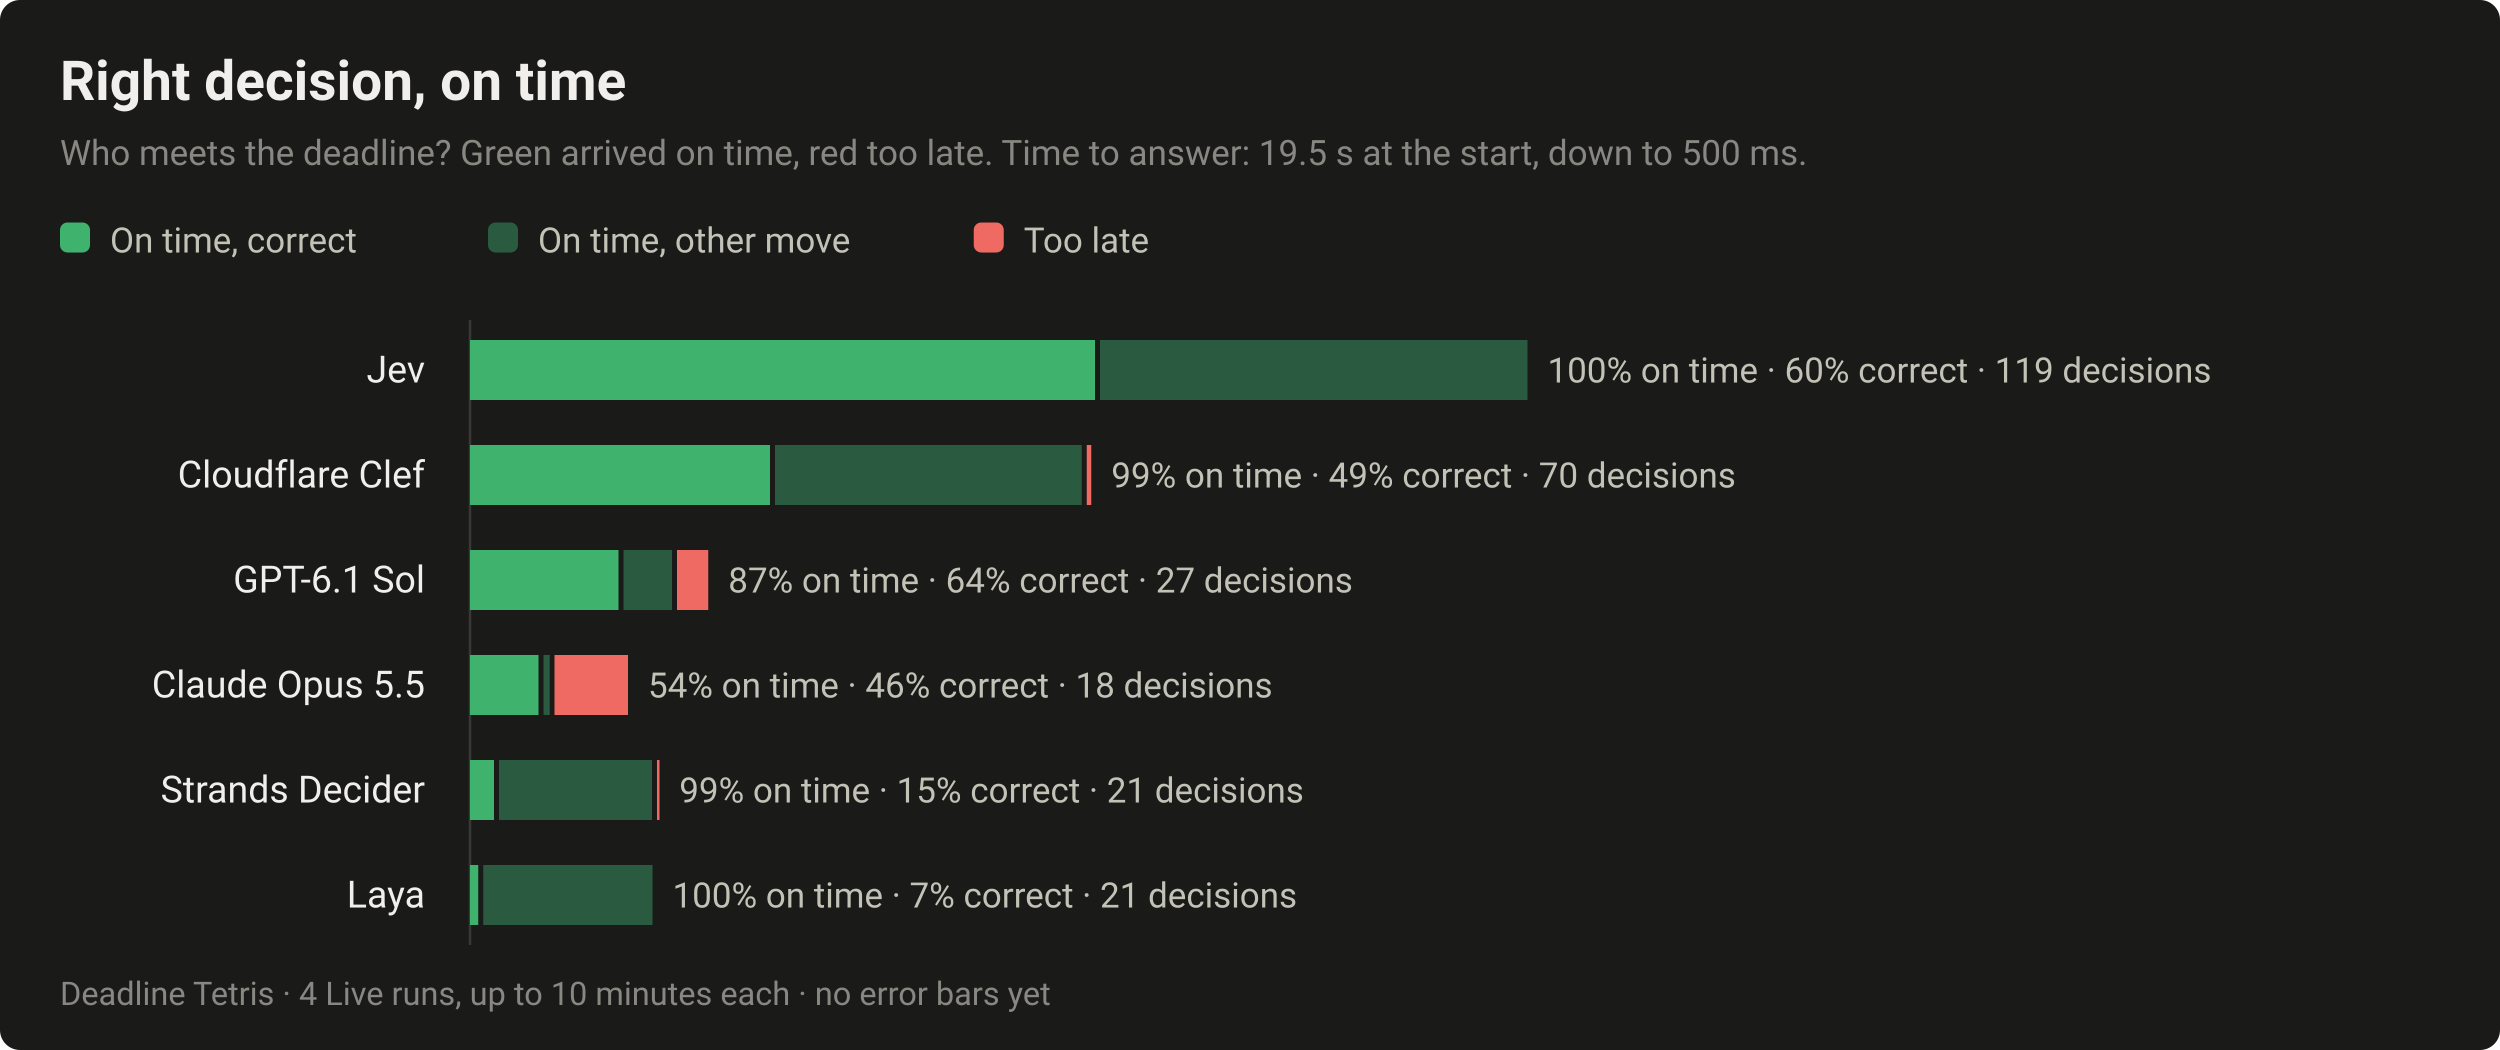
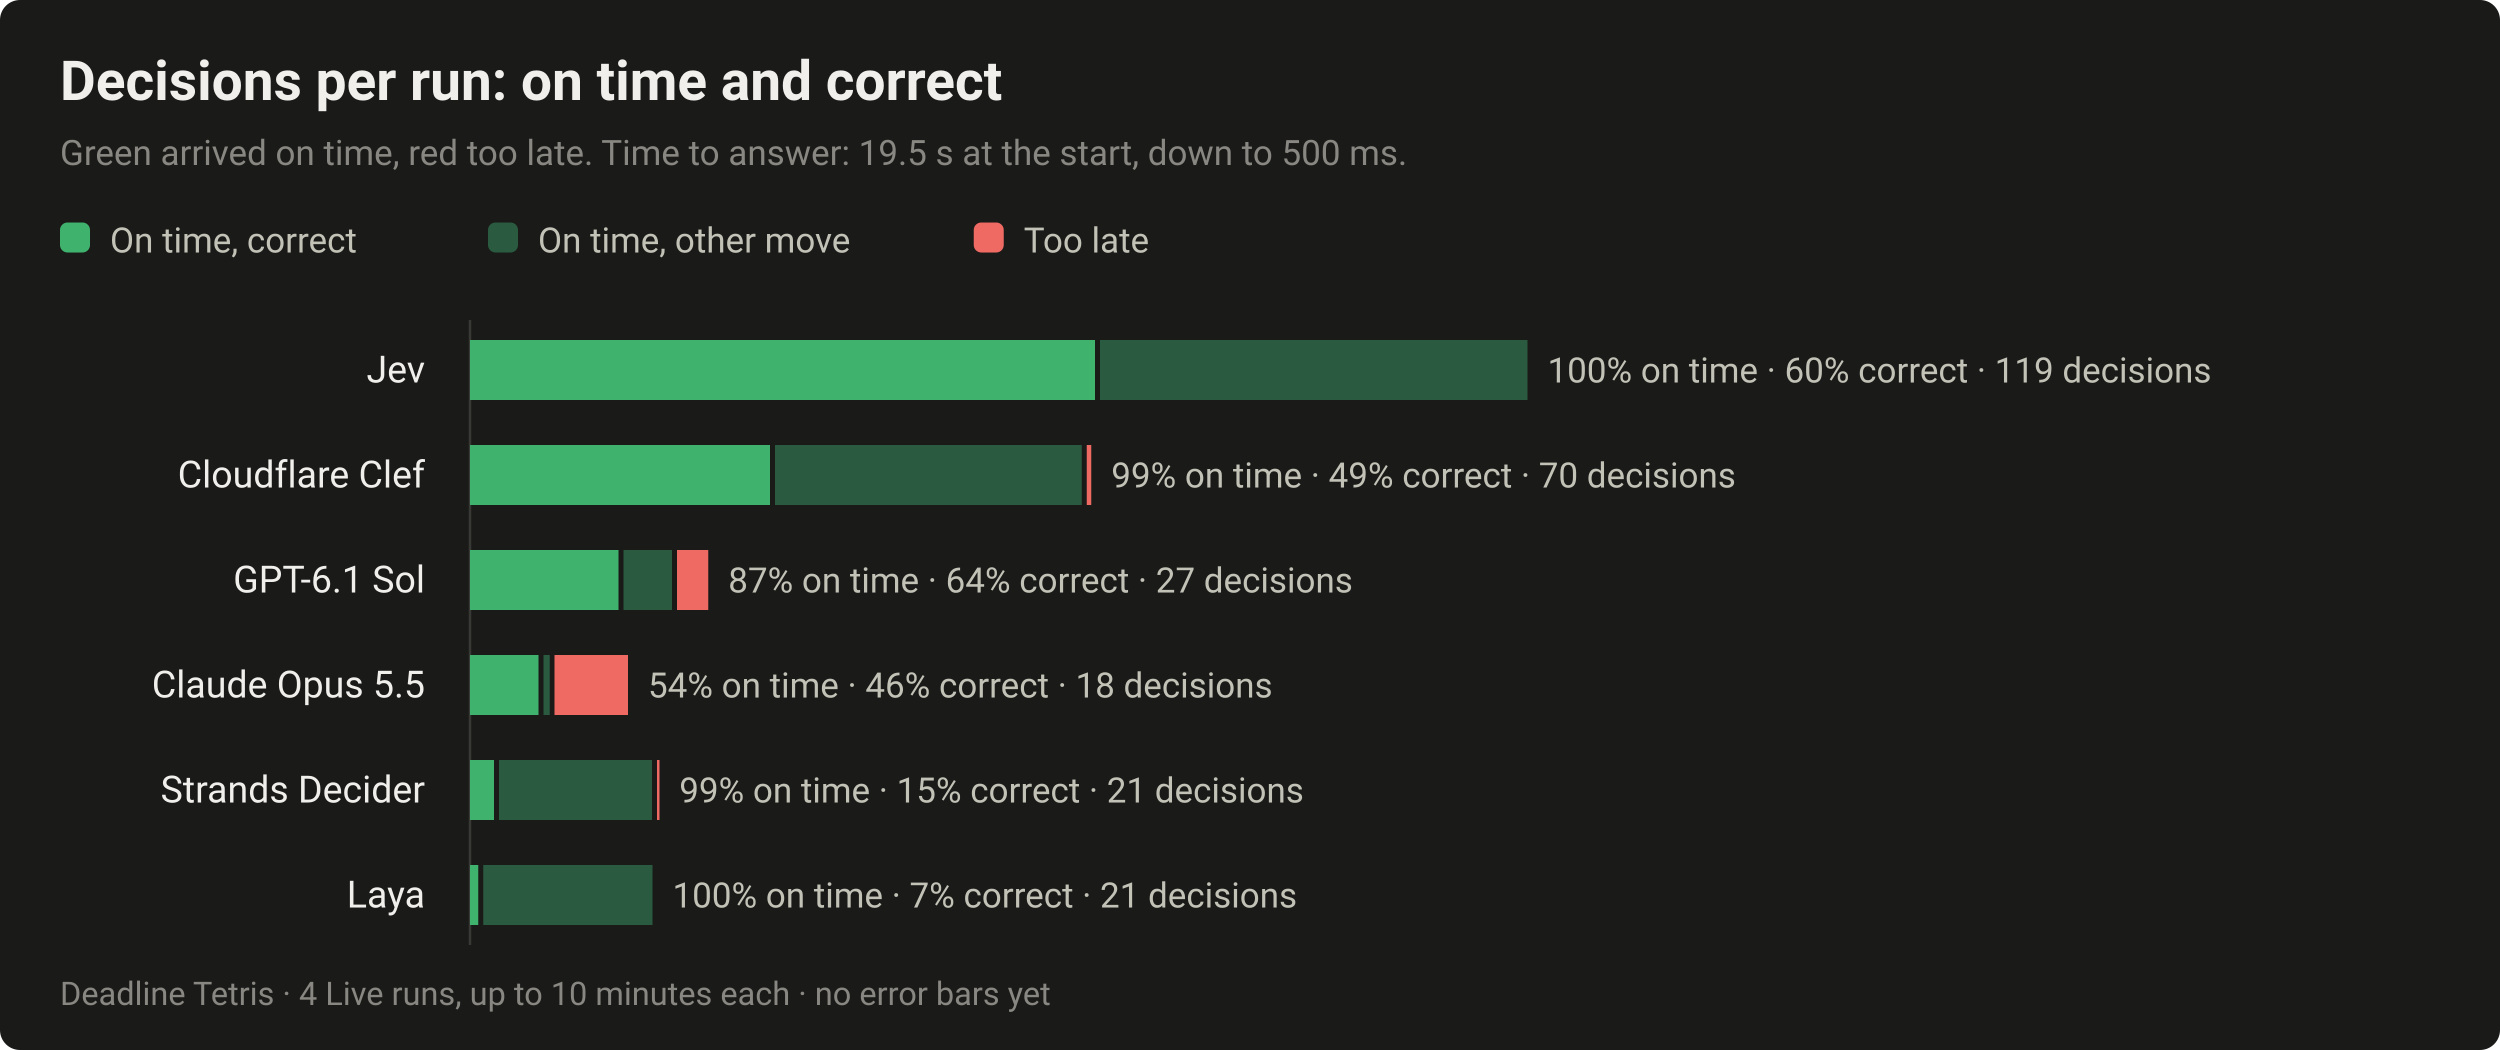
<svg xmlns="http://www.w3.org/2000/svg" width="1000" height="420" viewBox="0 0 1000 420" font-family="system-ui, -apple-system, 'Segoe UI', Roboto, 'Helvetica Neue', Arial, 'Liberation Sans', sans-serif" role="img" aria-label="Decisions per live run, split into correct and on time, other move, and too late">
  <rect width="1000" height="420" rx="8" fill="#1a1a19" />
-   <text x="24" y="40" font-size="22" font-weight="600" fill="#f0efec">Right decision, on time</text>
-   <text x="24" y="66" font-size="14" fill="#898781">Who meets the deadline? Green arrived on time, red too late. Time to answer: 19.5 s at the start, down to 500 ms.</text>
+   <text x="24" y="40" font-size="22" font-weight="600" fill="#f0efec">Decisions per run: on time and correct</text>
+   <text x="24" y="66" font-size="14" fill="#898781">Green arrived on time, red too late. Time to answer: 19.5 s at the start, down to 500 ms.</text>
  <rect x="24" y="89" width="12" height="12" rx="3" fill="#3fb36d" />
  <text x="44" y="101" font-size="14" fill="#c3c2b7">On time, correct</text>
  <rect x="195.2" y="89" width="12" height="12" rx="3" fill="#2a5a40" />
  <text x="215.2" y="101" font-size="14" fill="#c3c2b7">On time, other move</text>
  <rect x="389.5" y="89" width="12" height="12" rx="3" fill="#f06a64" />
  <text x="409.5" y="101" font-size="14" fill="#c3c2b7">Too late</text>
  <line x1="188" y1="128" x2="188" y2="378" stroke="#383835" stroke-width="1" />
  <text x="170" y="153" font-size="15" text-anchor="end" fill="#f0efec">Jev</text>
  <rect x="188.0" y="136" width="250.0" height="24" fill="#3fb36d" />
  <rect x="440.0" y="136" width="171.0" height="24" fill="#2a5a40" />
  <text x="619.0" y="153" font-size="14" fill="#c3c2b7">100% on time · 60% correct · 119 decisions</text>
  <text x="170" y="195" font-size="15" text-anchor="end" fill="#f0efec">Cloudflare Clef</text>
  <rect x="188.0" y="178" width="120.0" height="24" fill="#3fb36d" />
  <rect x="310.0" y="178" width="122.7" height="24" fill="#2a5a40" />
  <rect x="434.7" y="178" width="1.8" height="24" fill="#f06a64" />
  <text x="444.5" y="195" font-size="14" fill="#c3c2b7">99% on time · 49% correct · 70 decisions</text>
  <text x="170" y="237" font-size="15" text-anchor="end" fill="#f0efec">GPT-6.1 Sol</text>
  <rect x="188.0" y="220" width="59.4" height="24" fill="#3fb36d" />
  <rect x="249.4" y="220" width="19.4" height="24" fill="#2a5a40" />
  <rect x="270.8" y="220" width="12.5" height="24" fill="#f06a64" />
  <text x="291.3" y="237" font-size="14" fill="#c3c2b7">87% on time · 64% correct · 27 decisions</text>
  <text x="170" y="279" font-size="15" text-anchor="end" fill="#f0efec">Claude Opus 5.5</text>
  <rect x="188.0" y="262" width="27.4" height="24" fill="#3fb36d" />
  <rect x="217.4" y="262" width="2.5" height="24" fill="#2a5a40" />
  <rect x="221.8" y="262" width="29.4" height="24" fill="#f06a64" />
  <text x="259.2" y="279" font-size="14" fill="#c3c2b7">54% on time · 46% correct · 18 decisions</text>
  <text x="170" y="321" font-size="15" text-anchor="end" fill="#f0efec">Strands Decider</text>
  <rect x="188.0" y="304" width="9.6" height="24" fill="#3fb36d" />
  <rect x="199.6" y="304" width="61.2" height="24" fill="#2a5a40" />
  <rect x="262.8" y="304" width="1.0" height="24" fill="#f06a64" />
  <text x="271.7" y="321" font-size="14" fill="#c3c2b7">99% on time · 15% correct · 21 decisions</text>
  <text x="170" y="363" font-size="15" text-anchor="end" fill="#f0efec">Laya</text>
  <rect x="188.0" y="346" width="3.3" height="24" fill="#3fb36d" />
  <rect x="193.3" y="346" width="67.7" height="24" fill="#2a5a40" />
  <text x="269.0" y="363" font-size="14" fill="#c3c2b7">100% on time · 7% correct · 21 decisions</text>
  <text x="24" y="402" font-size="13" fill="#898781">Deadline Tetris · 4 Live runs, up to 10 minutes each · no error bars yet</text>
</svg>
